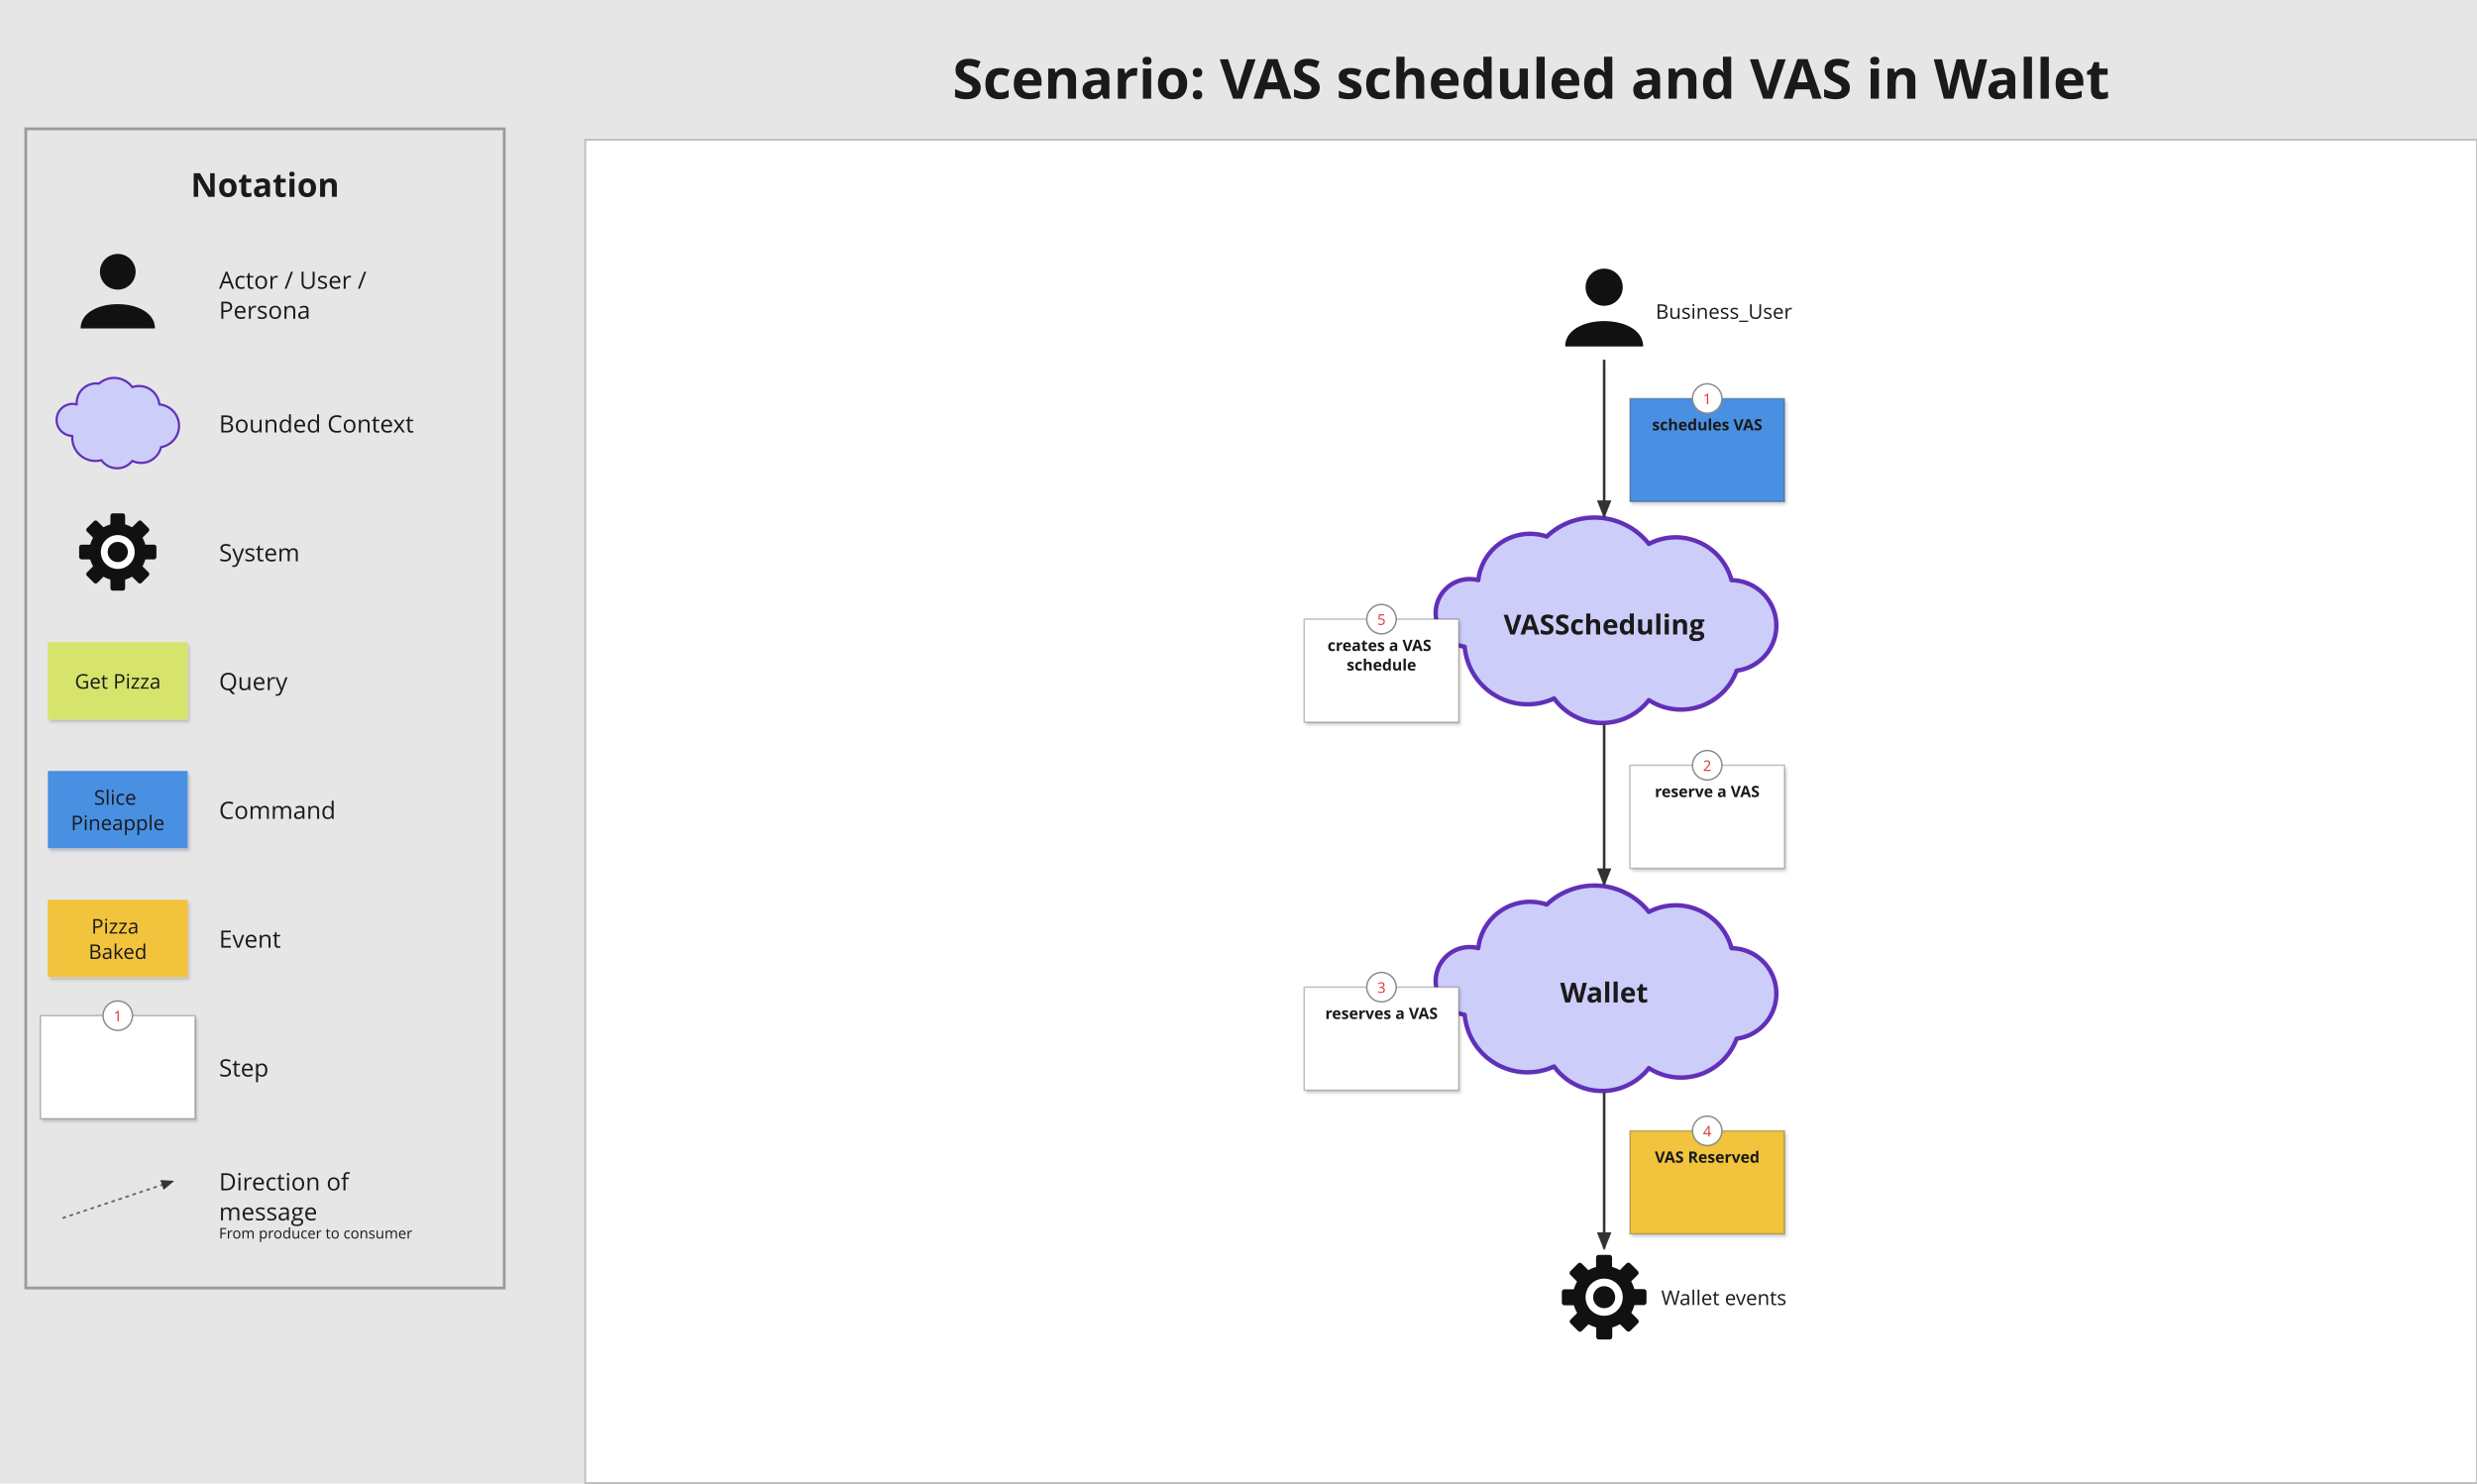
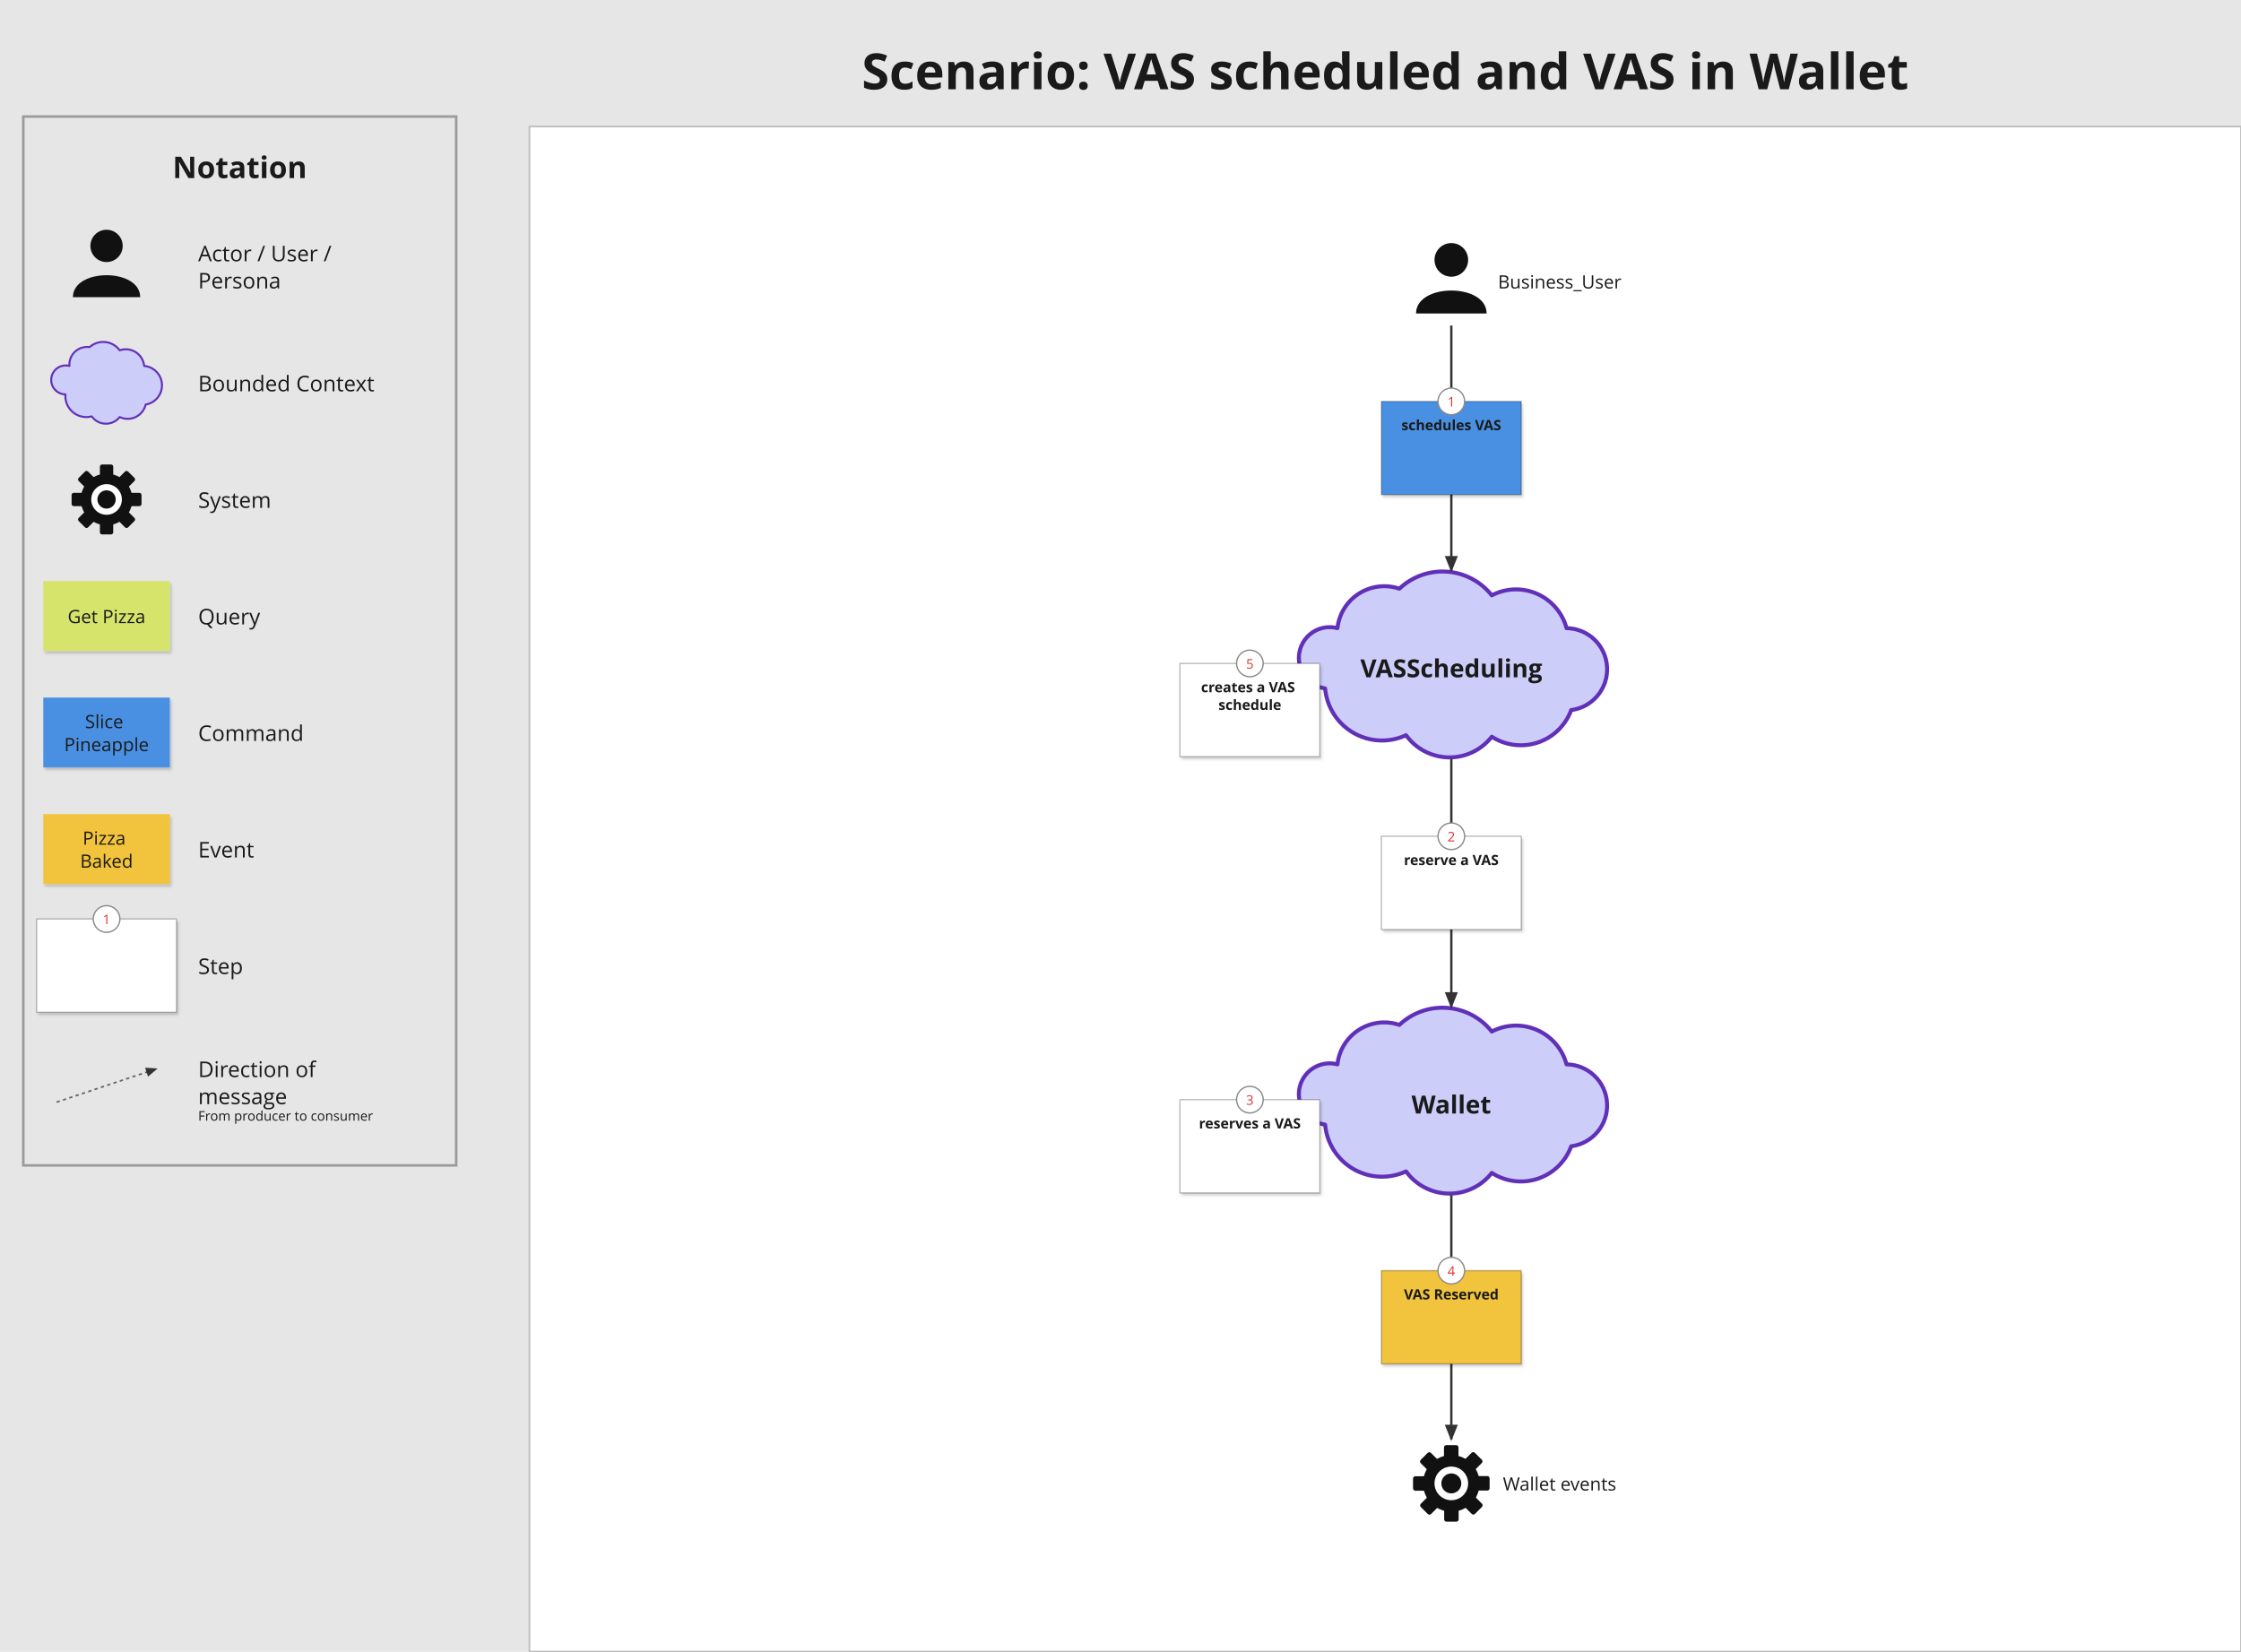
- <svg xmlns="http://www.w3.org/2000/svg" width="1346" height="806" viewBox="0 0 1346 806" font-family="'Open Sans', Arial, Helvetica, sans-serif">
+ <svg xmlns="http://www.w3.org/2000/svg" width="1346" height="992" viewBox="0 0 1346 992" font-family="'Open Sans', Arial, Helvetica, sans-serif">
  <defs>
    <filter id="shadow" x="-20%" y="-20%" width="150%" height="160%">
      <feDropShadow dx="1" dy="1.5" stdDeviation="1" flood-opacity="0.18" />
    </filter>
    <marker id="arrow" viewBox="0 0 10 10" refX="9" refY="5" markerWidth="7" markerHeight="7" orient="auto-start-reverse">
      <path d="M0,1L10,5L0,9Z" fill="#333" />
    </marker>
    <marker id="arrow-grey" viewBox="0 0 10 10" refX="9" refY="5" markerWidth="7" markerHeight="7" orient="auto-start-reverse">
      <path d="M0,1L10,5L0,9Z" fill="#9a9a9a" />
    </marker>
  </defs>
-   <rect width="1346" height="806" fill="#e6e6e6" />
+   <rect width="1346" height="992" fill="#e6e6e6" />
  <text x="832" y="42" font-size="30" font-weight="700" text-anchor="middle" dominant-baseline="central" fill="#1a1a1a">
    <tspan x="832" dy="0">Scenario: VAS scheduled and VAS in Wallet</tspan>
  </text>
-   <rect x="318" y="76" width="1028" height="730" fill="#fff" stroke="#bdbdbd" />
+   <rect x="318" y="76" width="1028" height="916" fill="#fff" stroke="#bdbdbd" />
  <g transform="translate(14,70)">
    <rect width="260" height="630" fill="#e6e6e6" stroke="#9a9a9a" stroke-width="1.5" />
    <text x="130" y="30" font-size="18" font-weight="700" text-anchor="middle" dominant-baseline="central" fill="#1a1a1a">
      <tspan x="130" dy="0">Notation</tspan>
    </text>
    <g transform="translate(50,90)">
      <circle cy="-12.3" r="9.7" fill="#111" />
      <path fill="#111" d="M-20.2,18.5C-20.2,0.9 20.2,0.9 20.2,18.5Z" />
    </g>
    <text x="105" y="81.9" font-size="13" font-weight="400" text-anchor="start" dominant-baseline="central" fill="#1a1a1a">
      <tspan x="105" dy="0">Actor / User /</tspan>
      <tspan x="105" dy="16.3">Persona</tspan>
    </text>
    <g transform="translate(50,160)">
      <path d="M-22.3,-10.2A10.6,10.6 0 0,1 -10.2,-21.5A12.3,12.3 0 0,1 7.9,-19.6A11.1,11.1 0 0,1 22.6,-10.2A11.7,11.7 0 0,1 23.5,13A11.1,11.1 0 0,1 7.9,20.5A10.5,10.5 0 0,1 -8.9,20.1A12.6,12.6 0 0,1 -24.7,6.9A8.7,8.7 0 1,1 -22.3,-10.2Z" fill="#cdcdfa" stroke="#6130b8" stroke-width="1.2" stroke-linejoin="round" />
    </g>
    <text x="105" y="160" font-size="13" font-weight="400" text-anchor="start" dominant-baseline="central" fill="#1a1a1a">
      <tspan x="105" dy="0">Bounded Context</tspan>
    </text>
    <g transform="translate(50,230)">
      <circle r="15.5" fill="#111" />
      <rect x="-4" y="-21" width="8" height="8.4" rx="1.3" fill="#111" transform="rotate(0)" />
      <rect x="-4" y="-21" width="8" height="8.4" rx="1.3" fill="#111" transform="rotate(45)" />
      <rect x="-4" y="-21" width="8" height="8.4" rx="1.3" fill="#111" transform="rotate(90)" />
      <rect x="-4" y="-21" width="8" height="8.4" rx="1.3" fill="#111" transform="rotate(135)" />
      <rect x="-4" y="-21" width="8" height="8.4" rx="1.3" fill="#111" transform="rotate(180)" />
      <rect x="-4" y="-21" width="8" height="8.4" rx="1.3" fill="#111" transform="rotate(225)" />
      <rect x="-4" y="-21" width="8" height="8.4" rx="1.3" fill="#111" transform="rotate(270)" />
      <rect x="-4" y="-21" width="8" height="8.4" rx="1.3" fill="#111" transform="rotate(315)" />
      <circle r="9.2" fill="#fff" />
      <circle r="5.5" fill="#111" />
    </g>
    <text x="105" y="230" font-size="13" font-weight="400" text-anchor="start" dominant-baseline="central" fill="#1a1a1a">
      <tspan x="105" dy="0">System</tspan>
    </text>
    <g transform="translate(50,300)">
      <rect x="-38" y="-21" width="76" height="42" fill="#d6e46c" filter="url(#shadow)" />
      <text x="0" y="0" font-size="11" font-weight="400" text-anchor="middle" dominant-baseline="central" fill="#1a1a1a">
        <tspan x="0" dy="0">Get Pizza</tspan>
      </text>
    </g>
    <text x="105" y="300" font-size="13" font-weight="400" text-anchor="start" dominant-baseline="central" fill="#1a1a1a">
      <tspan x="105" dy="0">Query</tspan>
    </text>
    <g transform="translate(50,370)">
      <rect x="-38" y="-21" width="76" height="42" fill="#4a90e2" filter="url(#shadow)" />
      <text x="0" y="-6.9" font-size="11" font-weight="400" text-anchor="middle" dominant-baseline="central" fill="#1a1a1a">
        <tspan x="0" dy="0">Slice</tspan>
        <tspan x="0" dy="13.8">Pineapple</tspan>
      </text>
    </g>
    <text x="105" y="370" font-size="13" font-weight="400" text-anchor="start" dominant-baseline="central" fill="#1a1a1a">
      <tspan x="105" dy="0">Command</tspan>
    </text>
    <g transform="translate(50,440)">
      <rect x="-38" y="-21" width="76" height="42" fill="#f2c33c" filter="url(#shadow)" />
      <text x="0" y="-6.9" font-size="11" font-weight="400" text-anchor="middle" dominant-baseline="central" fill="#1a1a1a">
        <tspan x="0" dy="0">Pizza</tspan>
        <tspan x="0" dy="13.8">Baked</tspan>
      </text>
    </g>
    <text x="105" y="440" font-size="13" font-weight="400" text-anchor="start" dominant-baseline="central" fill="#1a1a1a">
      <tspan x="105" dy="0">Event</tspan>
    </text>
    <g transform="translate(50,510)">
      <rect x="-42" y="-28" width="84" height="56" fill="#ffffff" stroke="rgba(0,0,0,.25)" stroke-width="0.8" filter="url(#shadow)" />
      <circle cy="-28" r="8" fill="#fff" stroke="#8a8a8a" stroke-width="0.8" />
      <text x="0" y="-28" font-size="8" font-weight="400" text-anchor="middle" dominant-baseline="central" fill="#d33">
        <tspan x="0" dy="0">1</tspan>
      </text>
    </g>
    <text x="105" y="510" font-size="13" font-weight="400" text-anchor="start" dominant-baseline="central" fill="#1a1a1a">
      <tspan x="105" dy="0">Step</tspan>
    </text>
    <g transform="translate(50,580)">
      <path d="M-30,12L30,-8" stroke="#666" stroke-dasharray="2 2" marker-end="url(#arrow)" />
    </g>
    <text x="105" y="571.9" font-size="13" font-weight="400" text-anchor="start" dominant-baseline="central" fill="#1a1a1a">
      <tspan x="105" dy="0">Direction of</tspan>
      <tspan x="105" dy="16.3">message</tspan>
    </text>
    <text x="105" y="600" font-size="8" font-weight="400" text-anchor="start" dominant-baseline="central" fill="#1a1a1a">
      <tspan x="105" dy="0">From producer to consumer</tspan>
    </text>
  </g>
  <g transform="translate(716.7,86)">
    <g transform="translate(155,83)">
      <circle cy="-12.9" r="10.1" fill="#111" />
      <path fill="#111" d="M-21.2,19.3C-21.2,0.9 21.2,0.9 21.2,19.3Z" />
    </g>
-     <g transform="translate(155,251)">
+     <g transform="translate(155,313)">
      <path d="M-68.4,-21.7A28.3,28.3 0 0,1 -31.2,-45.4A37.7,37.7 0 0,1 24.3,-41.4A31.4,31.4 0 0,1 69.2,-21.7A24.7,24.7 0 0,1 72,27.5A32.2,32.2 0 0,1 24.3,43.5A32.2,32.2 0 0,1 -27.2,42.6A34.3,34.3 0 0,1 -75.8,14.5A18.5,18.5 0 1,1 -68.4,-21.7Z" fill="#cdcdfa" stroke="#6130b8" stroke-width="2.4" stroke-linejoin="round" />
    </g>
-     <text x="155" y="253" font-size="15" font-weight="700" text-anchor="middle" dominant-baseline="central" fill="#1a1a1a">
+     <text x="155" y="315" font-size="15" font-weight="700" text-anchor="middle" dominant-baseline="central" fill="#1a1a1a">
      <tspan x="155" dy="0">VASScheduling</tspan>
    </text>
-     <g transform="translate(155,451)">
+     <g transform="translate(155,575)">
      <path d="M-68.4,-21.7A28.3,28.3 0 0,1 -31.2,-45.4A37.7,37.7 0 0,1 24.3,-41.4A31.4,31.4 0 0,1 69.2,-21.7A24.7,24.7 0 0,1 72,27.5A32.2,32.2 0 0,1 24.3,43.5A32.2,32.2 0 0,1 -27.2,42.6A34.3,34.3 0 0,1 -75.8,14.5A18.5,18.5 0 1,1 -68.4,-21.7Z" fill="#cdcdfa" stroke="#6130b8" stroke-width="2.4" stroke-linejoin="round" />
    </g>
-     <text x="155" y="453" font-size="15" font-weight="700" text-anchor="middle" dominant-baseline="central" fill="#1a1a1a">
+     <text x="155" y="577" font-size="15" font-weight="700" text-anchor="middle" dominant-baseline="central" fill="#1a1a1a">
      <tspan x="155" dy="0">Wallet</tspan>
    </text>
-     <g transform="translate(155,619)">
+     <g transform="translate(155,805)">
      <circle r="17" fill="#111" />
      <rect x="-4.4" y="-23" width="8.7" height="9.2" rx="1.4" fill="#111" transform="rotate(0)" />
      <rect x="-4.4" y="-23" width="8.7" height="9.2" rx="1.4" fill="#111" transform="rotate(45)" />
      <rect x="-4.4" y="-23" width="8.7" height="9.2" rx="1.4" fill="#111" transform="rotate(90)" />
      <rect x="-4.4" y="-23" width="8.7" height="9.2" rx="1.4" fill="#111" transform="rotate(135)" />
      <rect x="-4.4" y="-23" width="8.7" height="9.2" rx="1.4" fill="#111" transform="rotate(180)" />
      <rect x="-4.4" y="-23" width="8.7" height="9.2" rx="1.4" fill="#111" transform="rotate(225)" />
      <rect x="-4.4" y="-23" width="8.7" height="9.2" rx="1.4" fill="#111" transform="rotate(270)" />
      <rect x="-4.4" y="-23" width="8.7" height="9.2" rx="1.4" fill="#111" transform="rotate(315)" />
      <circle r="10.1" fill="#fff" />
      <circle r="6" fill="#111" />
    </g>
-     <path d="M155,109.5C155,152.1 155,152.1 155,194.8" fill="none" stroke="#333" stroke-width="1.4" marker-end="url(#arrow)" />
-     <path d="M155,307.8C155,351.3 155,351.3 155,394.8" fill="none" stroke="#333" stroke-width="1.4" marker-end="url(#arrow)" />
-     <path d="M155,507.8C155,550.2 155,550.2 155,592.6" fill="none" stroke="#333" stroke-width="1.4" marker-end="url(#arrow)" />
-     <g transform="translate(211,158.6)">
+     <path d="M155,109.5C155,183.1 155,183.1 155,256.8" fill="none" stroke="#333" stroke-width="1.4" marker-end="url(#arrow)" />
+     <path d="M155,369.8C155,444.3 155,444.3 155,518.8" fill="none" stroke="#333" stroke-width="1.4" marker-end="url(#arrow)" />
+     <path d="M155,631.8C155,705.2 155,705.2 155,778.6" fill="none" stroke="#333" stroke-width="1.4" marker-end="url(#arrow)" />
+     <g transform="translate(155,183.1)">
      <rect x="-42" y="-28" width="84" height="56" fill="#4a90e2" stroke="rgba(0,0,0,.25)" stroke-width="0.8" filter="url(#shadow)" />
      <text x="0" y="-14" font-size="8.5" font-weight="700" text-anchor="middle" dominant-baseline="central" fill="#1a1a1a">
        <tspan x="0" dy="0">schedules VAS</tspan>
      </text>
      <circle cy="-28" r="8" fill="#fff" stroke="#8a8a8a" stroke-width="0.8" />
      <text x="0" y="-28" font-size="8" font-weight="400" text-anchor="middle" dominant-baseline="central" fill="#d33">
        <tspan x="0" dy="0">1</tspan>
      </text>
    </g>
-     <g transform="translate(211,357.9)">
+     <g transform="translate(155,444.3)">
      <rect x="-42" y="-28" width="84" height="56" fill="#ffffff" stroke="rgba(0,0,0,.25)" stroke-width="0.8" filter="url(#shadow)" />
      <text x="0" y="-14" font-size="8.5" font-weight="700" text-anchor="middle" dominant-baseline="central" fill="#1a1a1a">
        <tspan x="0" dy="0">reserve a VAS</tspan>
      </text>
      <circle cy="-28" r="8" fill="#fff" stroke="#8a8a8a" stroke-width="0.8" />
      <text x="0" y="-28" font-size="8" font-weight="400" text-anchor="middle" dominant-baseline="central" fill="#d33">
        <tspan x="0" dy="0">2</tspan>
      </text>
    </g>
-     <g transform="translate(34,478.5)">
+     <g transform="translate(34,602.5)">
      <rect x="-42" y="-28" width="84" height="56" fill="#ffffff" stroke="rgba(0,0,0,.25)" stroke-width="0.8" filter="url(#shadow)" />
      <text x="0" y="-14" font-size="8.5" font-weight="700" text-anchor="middle" dominant-baseline="central" fill="#1a1a1a">
        <tspan x="0" dy="0">reserves a VAS</tspan>
      </text>
      <circle cy="-28" r="8" fill="#fff" stroke="#8a8a8a" stroke-width="0.8" />
      <text x="0" y="-28" font-size="8" font-weight="400" text-anchor="middle" dominant-baseline="central" fill="#d33">
        <tspan x="0" dy="0">3</tspan>
      </text>
    </g>
-     <g transform="translate(211,556.6)">
+     <g transform="translate(155,705.2)">
      <rect x="-42" y="-28" width="84" height="56" fill="#f2c33c" stroke="rgba(0,0,0,.25)" stroke-width="0.8" filter="url(#shadow)" />
      <text x="0" y="-14" font-size="8.5" font-weight="700" text-anchor="middle" dominant-baseline="central" fill="#1a1a1a">
        <tspan x="0" dy="0">VAS Reserved</tspan>
      </text>
      <circle cy="-28" r="8" fill="#fff" stroke="#8a8a8a" stroke-width="0.8" />
      <text x="0" y="-28" font-size="8" font-weight="400" text-anchor="middle" dominant-baseline="central" fill="#d33">
        <tspan x="0" dy="0">4</tspan>
      </text>
    </g>
-     <g transform="translate(34,278.5)">
+     <g transform="translate(34,340.5)">
      <rect x="-42" y="-28" width="84" height="56" fill="#ffffff" stroke="rgba(0,0,0,.25)" stroke-width="0.8" filter="url(#shadow)" />
      <text x="0" y="-14" font-size="8.5" font-weight="700" text-anchor="middle" dominant-baseline="central" fill="#1a1a1a">
        <tspan x="0" dy="0">creates a VAS</tspan>
        <tspan x="0" dy="10.6">schedule</tspan>
      </text>
      <circle cy="-28" r="8" fill="#fff" stroke="#8a8a8a" stroke-width="0.8" />
      <text x="0" y="-28" font-size="8" font-weight="400" text-anchor="middle" dominant-baseline="central" fill="#d33">
        <tspan x="0" dy="0">5</tspan>
      </text>
    </g>
    <text x="183" y="83" font-size="11" font-weight="400" text-anchor="start" dominant-baseline="central" fill="#1a1a1a">
      <tspan x="183" dy="0">Business_User</tspan>
    </text>
-     <text x="186" y="619" font-size="11" font-weight="400" text-anchor="start" dominant-baseline="central" fill="#1a1a1a">
+     <text x="186" y="805" font-size="11" font-weight="400" text-anchor="start" dominant-baseline="central" fill="#1a1a1a">
      <tspan x="186" dy="0">Wallet events</tspan>
    </text>
  </g>
</svg>
